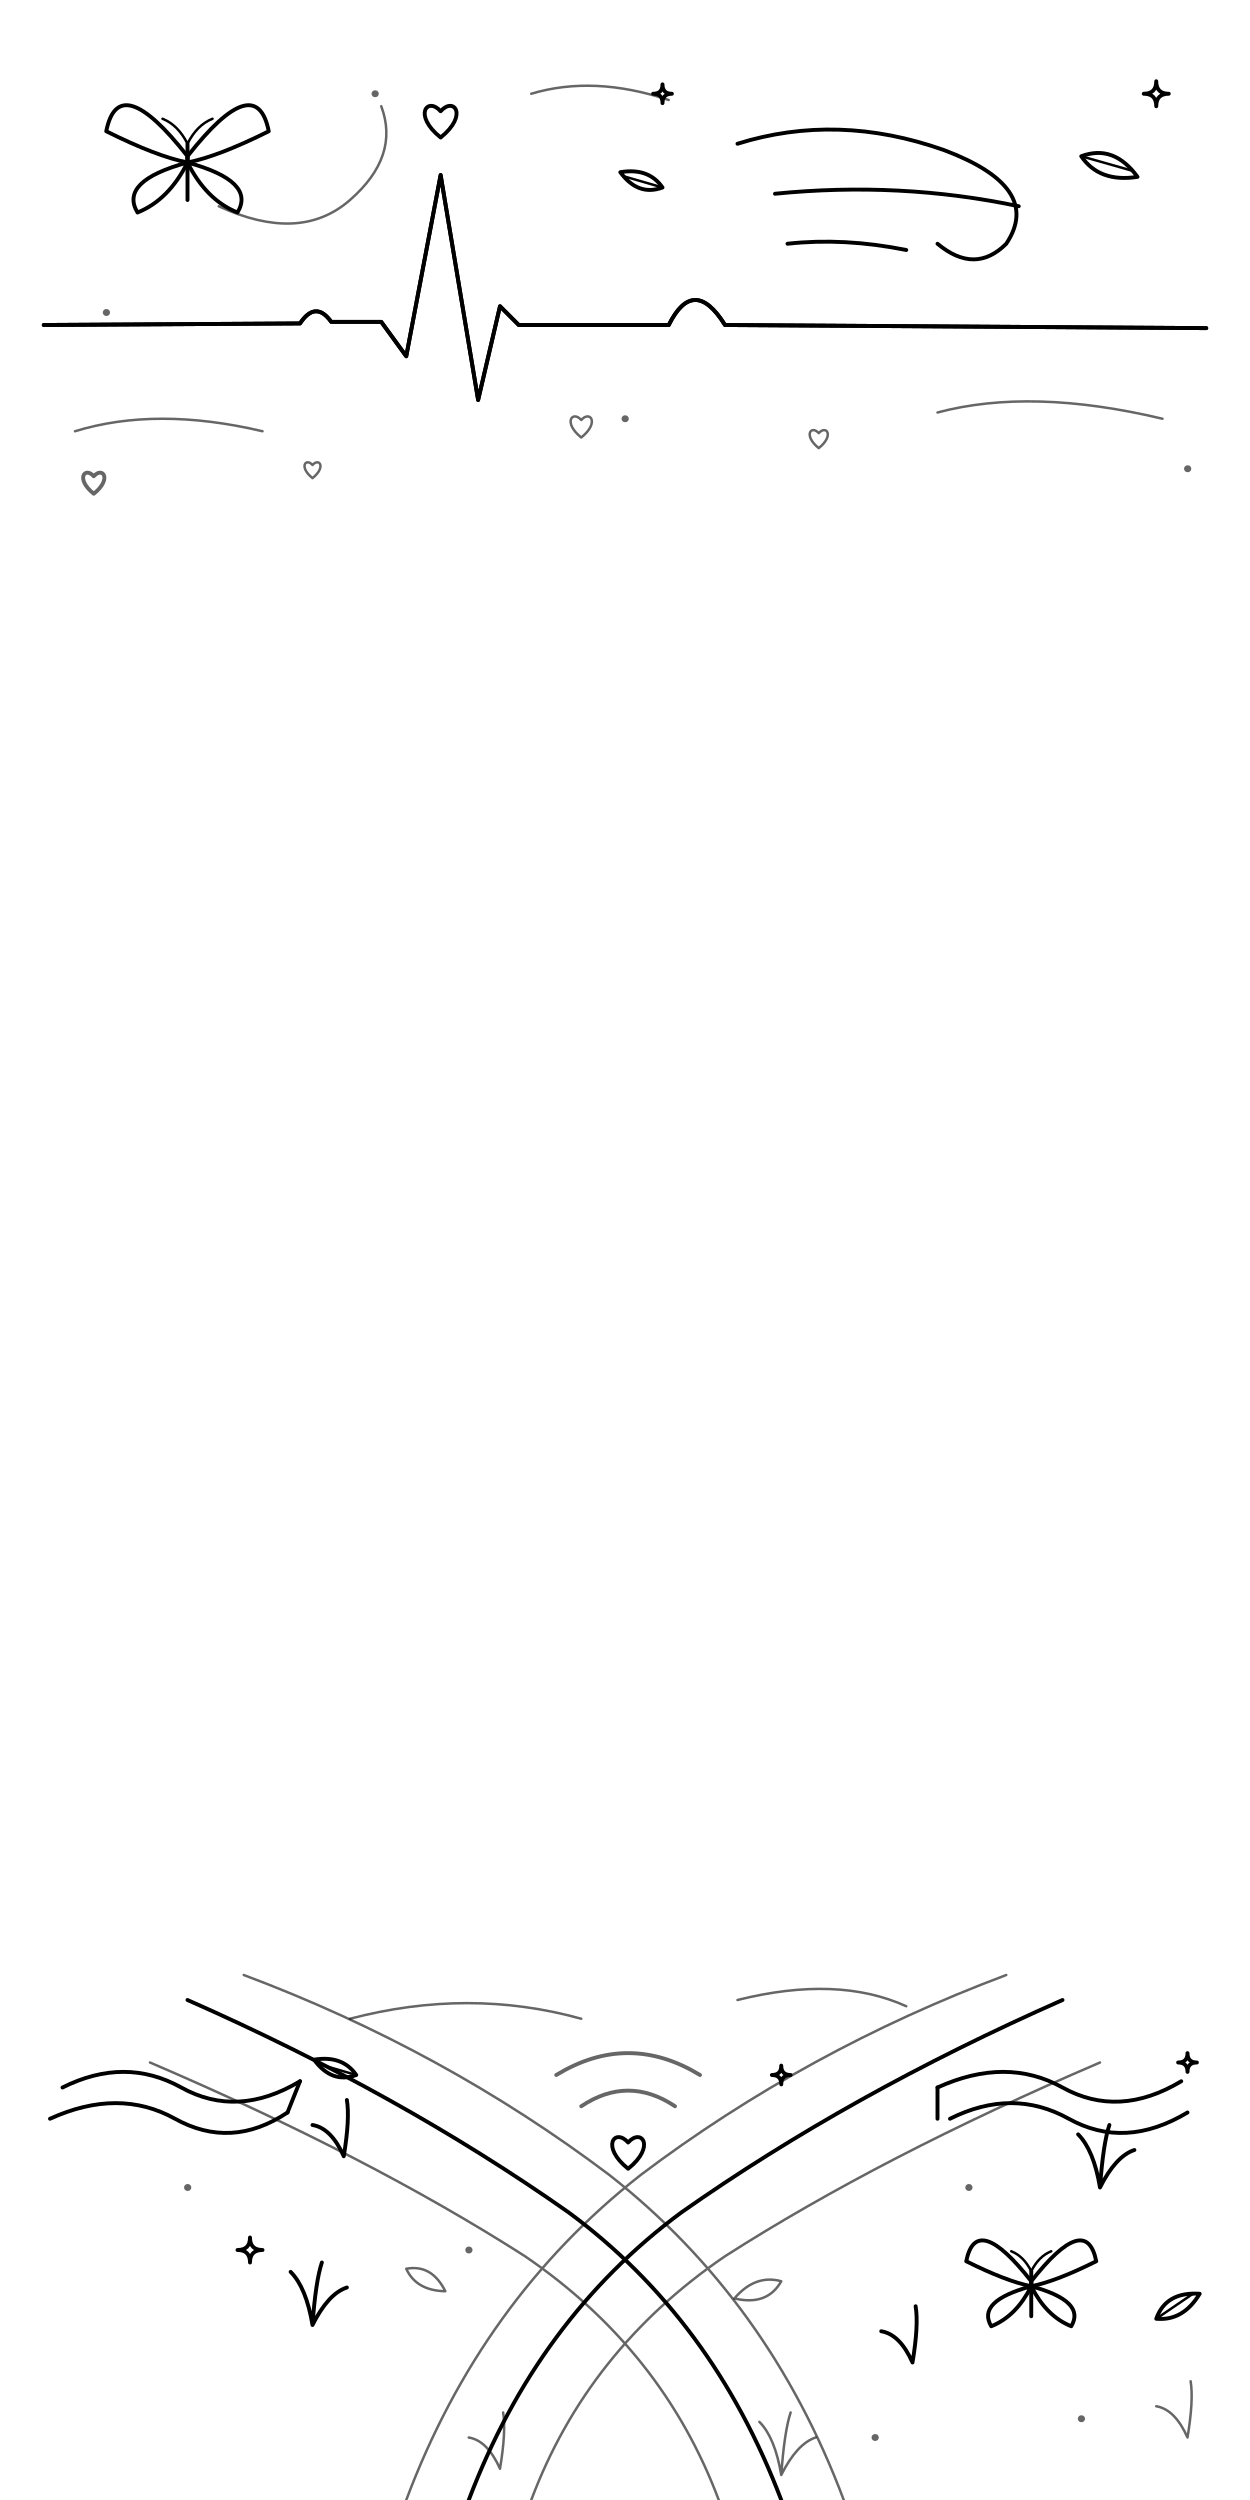
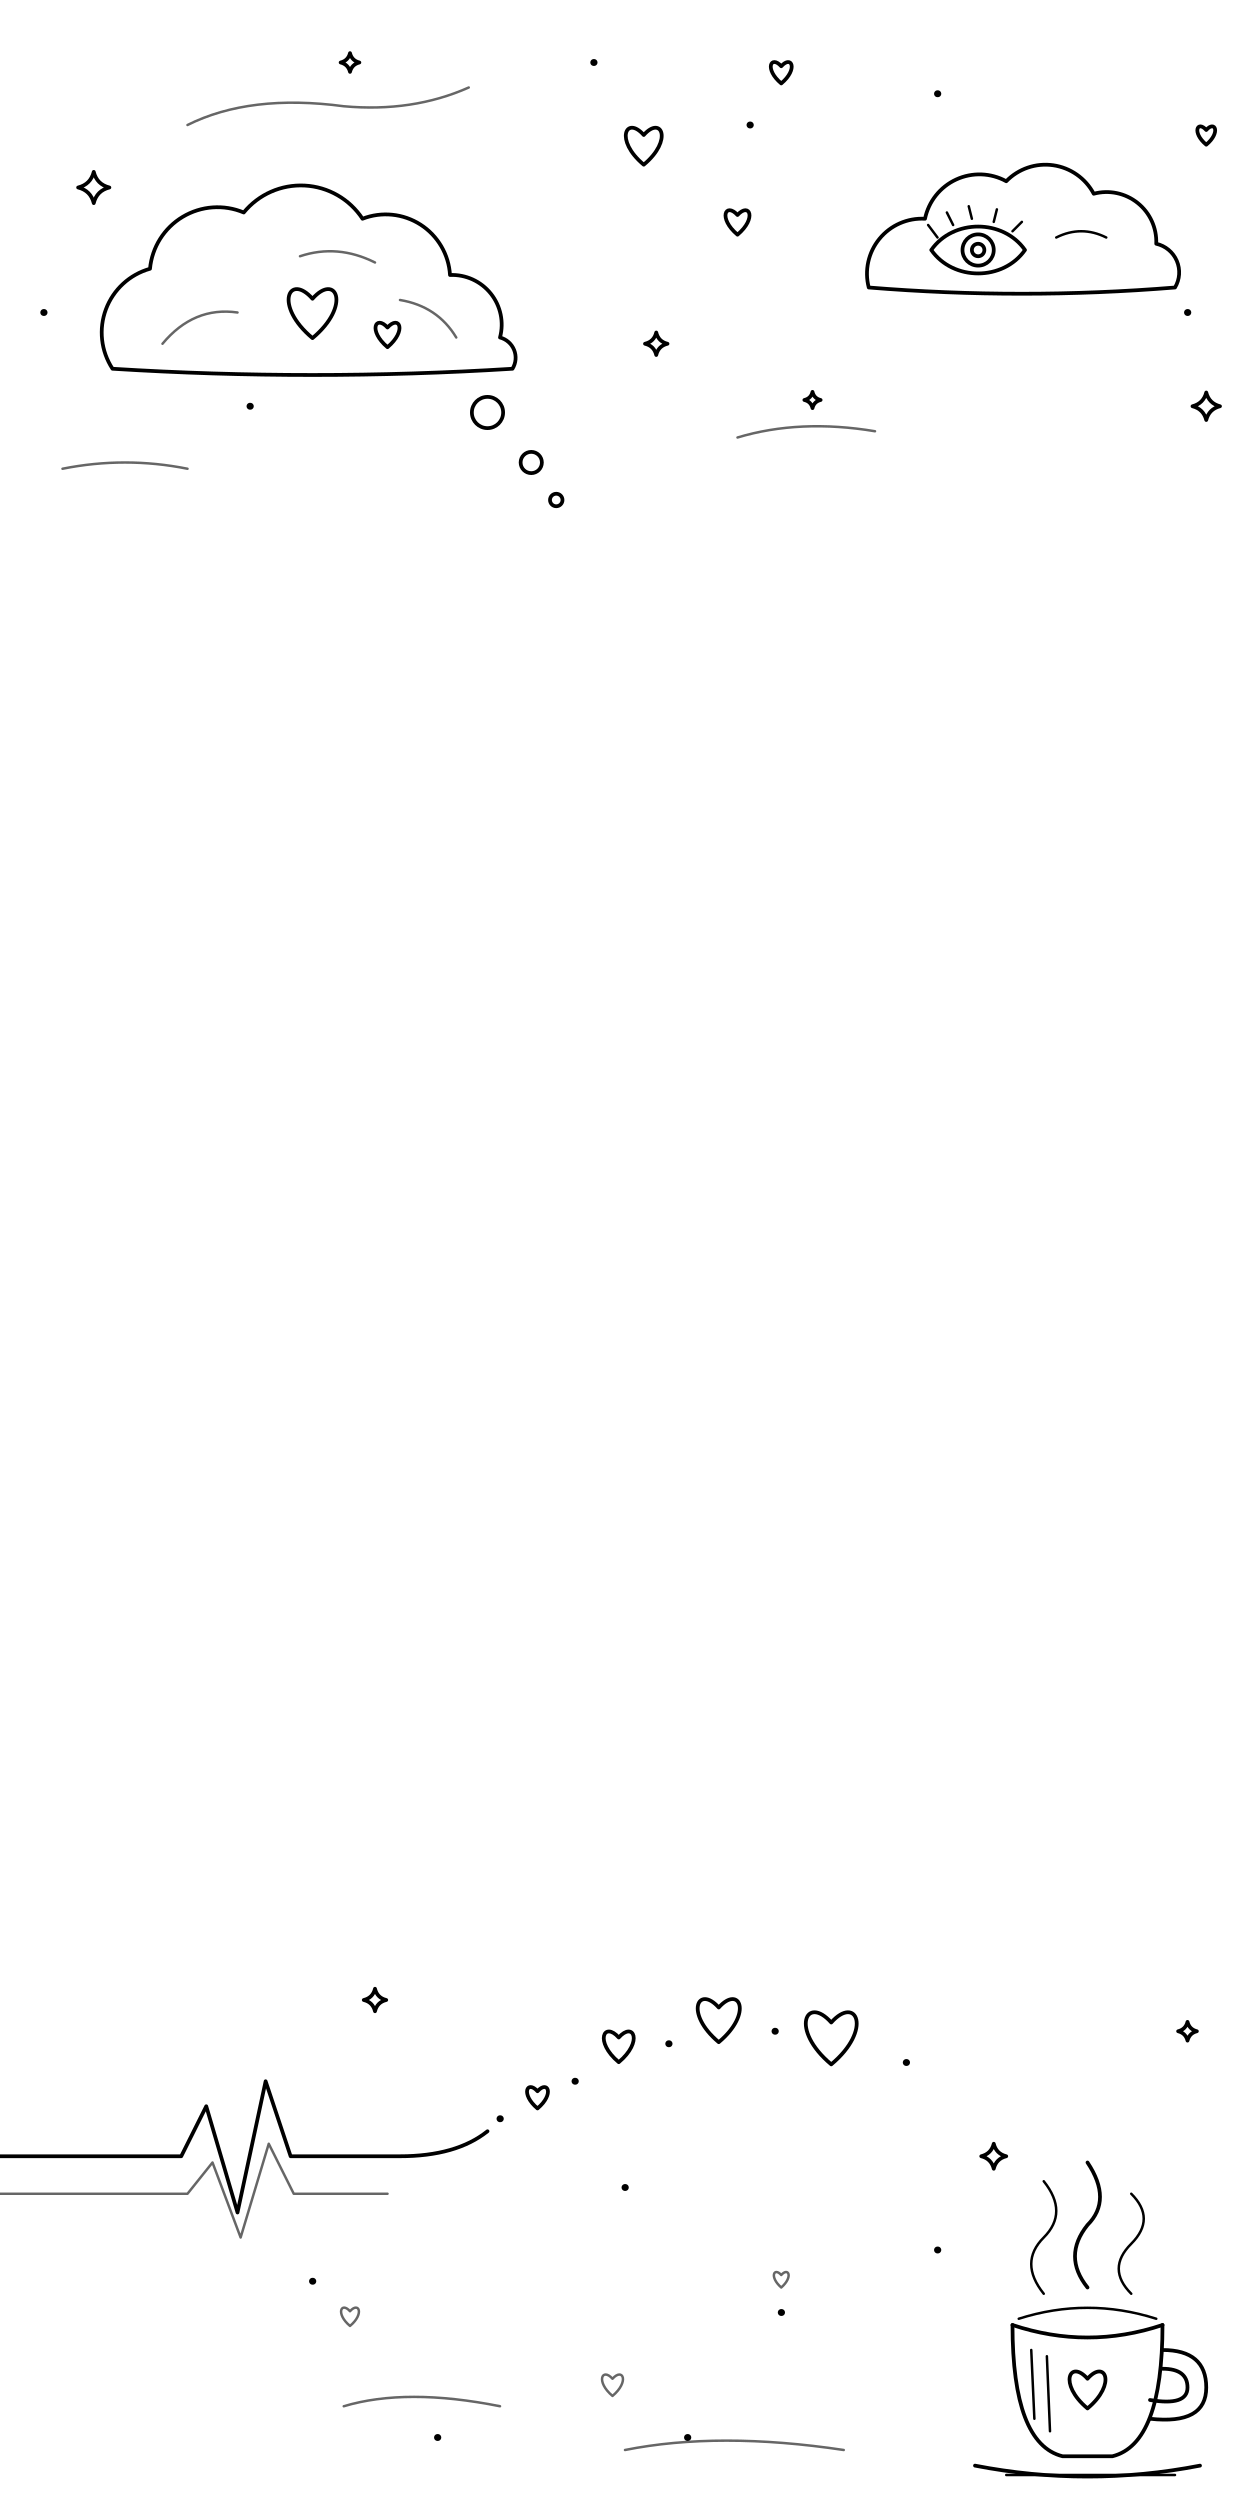
- <svg xmlns="http://www.w3.org/2000/svg" viewBox="0 0 400 800" fill="none" stroke="currentColor" stroke-width="1.25" stroke-linecap="round" stroke-linejoin="round">
+ <svg xmlns="http://www.w3.org/2000/svg" viewBox="0 0 400 800" fill="none" stroke="currentColor" stroke-width="1.2" stroke-linecap="round" stroke-linejoin="round">
  <g data-part="top">
-     <path class="accent" pathLength="1" d="M14 104L96 103.5Q101 96 106 103L122 103L130 114L141 56L153 128L160 98L166 104L214 104Q222 88 232 104L386 105" />
-     <path class="lv-run lv-ecg" d="M14 104L96 103.5Q101 96 106 103L122 103L130 114L141 56L153 128L160 98L166 104L214 104Q222 88 232 104L386 105" />
    <g class="lv-float lv-sm">
-       <path class="accent" pathLength="1" d="M141 44C132 36.8 136.8 30.8 141 35.6C145.2 30.8 150 36.8 141 44Z" />
+       <path pathLength="1" d="M36 118A21.2 21.2 0 0 1 48 86A21.7 21.7 0 0 1 78 68A23.6 23.6 0 0 1 116 70A20.6 20.6 0 0 1 144 88A15.9 15.9 0 0 1 160 108A6.7 6.7 0 0 1 164 118Q100 122 36 118Z" />
+       <path pathLength="1" stroke-width="0.8" opacity="0.6" d="M52 110Q62 98 76 100M96 82Q108 78 120 84M128 96Q140 98 146 108" />
+       <path pathLength="1" class="accent" d="M100 108.2C87.4 97.7 92.5 87.1 100 95.6C107.5 87.1 112.6 97.7 100 108.2" />
+       <path pathLength="1" d="M124 111.1C117.7 105.8 120.2 100.6 124 104.8C127.8 100.6 130.3 105.8 124 111.1" />
+     </g>
+     <g class="lv-drift lv-s">
+       <circle pathLength="1" cx="156" cy="132" r="5" />
+       <circle pathLength="1" cx="170" cy="148" r="3.4" />
+       <circle pathLength="1" cx="178" cy="160" r="2" />
+     </g>
+     <g class="lv-float lv-sm" style="animation-delay:-2s">
+       <path pathLength="1" d="M278 92A17.6 17.6 0 0 1 296 70A17.8 17.8 0 0 1 322 58A17.5 17.5 0 0 1 350 62A15.9 15.9 0 0 1 370 78A9.4 9.4 0 0 1 376 92Q327 96 278 92Z" />
+       <path pathLength="1" d="M298 80C305 70 321 70 328 80C321 90 305 90 298 80" />
+       <circle pathLength="1" class="accent" cx="313" cy="80" r="5" />
+       <circle class="fill-accent" cx="313" cy="80" r="2" />
+       <path pathLength="1" stroke-width="0.8" d="M300 76L297 72M305 72L303 68M311 70L310 66M318 71L319 67M324 74L327 71" />
+       <path pathLength="1" stroke-width="0.8" d="M338 76Q346 72 354 76" />
+     </g>
+     <g stroke-width="0.8" opacity="0.6">
+       <path pathLength="1" d="M60 40Q80 30 110 34Q132 36 150 28" />
+       <path pathLength="1" d="M236 140Q256 134 280 138" />
+       <path pathLength="1" d="M20 150Q40 146 60 150" />
+     </g>
+     <g class="lv-pulse">
+       <path pathLength="1" class="accent" d="M206 52.7C196.5 44.8 200.4 36.8 206 43.2C211.6 36.8 215.5 44.8 206 52.7" />
+       <path pathLength="1" d="M236 75.1C229.7 69.8 232.2 64.6 236 68.8C239.8 64.6 242.3 69.8 236 75.1" />
    </g>
    <g class="lv-float lv-sm">
-       <path pathLength="1" d="M60 50Q38 22 34 42Q50 50 60 52Z" />
-       <path pathLength="1" d="M60 52Q38 58 44 68Q54 64 60 52" />
-       <path pathLength="1" d="M60 50Q82 22 86 42Q70 50 60 52Z" />
-       <path pathLength="1" d="M60 52Q82 58 76 68Q66 64 60 52" />
-       <path pathLength="1" d="M60 46V64" />
-       <path pathLength="1" stroke-width="0.8" d="M60 46Q57 40 52 38M60 46Q63 40 68 38" />
+       <path pathLength="1" d="M250 26.7C244.5 22.1 246.7 17.5 250 21.2C253.3 17.5 255.5 22.1 250 26.7" />
+       <path pathLength="1" class="accent" d="M386 46.3C381.3 42.4 383.2 38.4 386 41.6C388.8 38.4 390.7 42.4 386 46.3" />
    </g>
-     <g class="lv-sway lv-o-tr">
-       <path pathLength="1" d="M236 46Q268 36 302 48Q334 60 322 78Q312 88 300 78" />
-       <path pathLength="1" d="M248 62Q288 58 326 66" />
-       <path pathLength="1" d="M252 78Q270 76 290 80" />
-       <path pathLength="1" d="M346 50Q356.4 46.1 364 56.6Q351.8 58.5 346 50Z" />
-       <path pathLength="1" stroke-width="0.8" d="M346 50L362.2 54.6" />
-       <path pathLength="1" d="M212 60Q204.2 62.9 198.5 55.1Q207.6 53.6 212 60Z" />
-       <path pathLength="1" stroke-width="0.8" d="M212 60L199.9 56.5" />
-     </g>
-     <g stroke-width="0.8" opacity="0.6">
-       <path pathLength="1" d="M70 66Q96 78 112 64Q128 50 122 34" />
-       <path pathLength="1" d="M24 138Q50 130 84 138" />
-       <path pathLength="1" d="M300 132Q330 124 372 134" />
-       <path pathLength="1" d="M170 30Q190 24 214 32" />
-       <path pathLength="1" d="M186 140C180 135.2 183.2 131.2 186 134.4C188.8 131.2 192 135.2 186 140Z" />
-       <path pathLength="1" d="M262 143.4C256.9 139.3 259.6 135.9 262 138.6C264.4 135.9 267.1 139.3 262 143.4Z" />
-       <path pathLength="1" d="M100 153C95.5 149.4 97.9 146.4 100 148.8C102.1 146.4 104.5 149.4 100 153Z" />
-     </g>
-     <g opacity="0.6">
-       <g class="lv-float lv-sm">
-         <path pathLength="1" d="M30 158C24 153.2 27.2 149.2 30 152.4C32.8 149.2 36 153.2 30 158Z" />
-       </g>
-     </g>
-     <g class="lv-sparkle">
-       <path class="accent" pathLength="1" d="M370 26Q370 30 374 30Q370 30 370 34Q370 30 366 30Q370 30 370 26Z" />
-       <path pathLength="1" d="M212 27Q212 30 215 30Q212 30 212 33Q212 30 209 30Q212 30 212 27Z" />
-     </g>
-     <g opacity="0.6">
-       <g class="lv-twinkle">
-         <path pathLength="1" stroke-width="2.2" d="M200 134h.1M34 100h.1M380 150h.1M120 30h.1" />
-       </g>
+     <g class="lv-twinkle">
+       <path pathLength="1" class="accent" d="M30 55Q31 59 35 60Q31 61 30 65Q29 61 25 60Q29 59 30 55" />
+       <path pathLength="1" d="M210 106.4Q210.7 109.3 213.6 110Q210.7 110.7 210 113.6Q209.3 110.7 206.4 110Q209.3 109.3 210 106.4" />
+       <path pathLength="1" class="accent" d="M386 125.6Q386.9 129.1 390.4 130Q386.9 130.9 386 134.4Q385.1 130.9 381.6 130Q385.1 129.1 386 125.6" />
+       <path pathLength="1" d="M112 17Q112.6 19.4 115 20Q112.6 20.6 112 23Q111.4 20.6 109 20Q111.4 19.4 112 17" />
+       <path pathLength="1" d="M260 125.4Q260.5 127.5 262.6 128Q260.5 128.5 260 130.6Q259.5 128.5 257.4 128Q259.5 127.5 260 125.4" />
+       <path pathLength="1" stroke-width="2.2" d="M14 100h.1M190 20h.1M300 30h.1M380 100h.1M240 40h.1M80 130h.1" />
    </g>
  </g>
  <g data-part="bottom">
-     <path pathLength="1" d="M150 800Q172 742 218 708Q272 670 340 640" />
-     <path pathLength="1" d="M250 800Q228 742 182 708Q128 670 60 640" />
+     <path pathLength="1" class="accent" d="M-4 690L38 690L58 690L66 674L76 708L85 666L93 690L128 690Q146 690 156 682" />
    <g stroke-width="0.8" opacity="0.6">
-       <path pathLength="1" d="M170 800Q188 752 232 722Q282 690 352 660" />
-       <path pathLength="1" d="M130 800Q154 736 205 696Q258 656 322 632" />
-       <path pathLength="1" d="M230 800Q212 752 168 722Q118 690 48 660" />
-       <path pathLength="1" d="M270 800Q246 736 195 696Q142 656 78 632" />
+       <path pathLength="1" d="M-4 702L40 702L60 702L68 692L77 716L86 686L94 702L124 702" />
    </g>
-     <g class="lv-float lv-sm">
-       <path class="accent" pathLength="1" d="M201 694C192 686.8 196.8 680.8 201 685.6C205.2 680.8 210 686.8 201 694Z" />
+     <g class="lv-float lv-sm" style="animation-delay:-0s">
+       <path pathLength="1" class="accent" d="M172 674.7C166.5 670.1 168.7 665.5 172 669.2C175.3 665.5 177.5 670.1 172 674.7" />
    </g>
-     <g opacity="0.6">
-       <g class="lv-ripple">
-         <path pathLength="1" d="M186 674Q201 664 216 674" />
-         <path pathLength="1" d="M178 664Q201 650 224 664" />
-       </g>
+     <g class="lv-float lv-sm" style="animation-delay:-1.3s">
+       <path pathLength="1" d="M198 659.9C190.1 653.3 193.3 646.7 198 652C202.7 646.7 205.9 653.3 198 659.9" />
    </g>
-     <g class="lv-sway lv-o-tl">
-       <path pathLength="1" d="M300 668Q322 658 340 668Q358 678 378 666" />
-       <path pathLength="1" d="M304 678Q324 668 342 678Q360 688 380 676" />
-       <path pathLength="1" d="M300 668V678" />
+     <g class="lv-float lv-sm" style="animation-delay:-2.6s">
+       <path pathLength="1" class="accent" d="M230 653.5C218.9 644.2 223.4 635 230 642.4C236.6 635 241.1 644.2 230 653.5" />
    </g>
-     <g class="lv-sway lv-o-tr">
-       <path pathLength="1" d="M96 666Q76 678 58 668Q40 658 20 668" />
-       <path pathLength="1" d="M92 676Q74 688 56 678Q38 668 16 678" />
-       <path pathLength="1" d="M96 666L92 676" />
+     <g class="lv-float lv-sm" style="animation-delay:-3.9s">
+       <path pathLength="1" d="M266 660.6C252.6 649.4 258 638.2 266 647.2C274 638.2 279.4 649.4 266 660.6" />
    </g>
-     <g class="lv-float lv-sm">
-       <path class="accent" pathLength="1" d="M330 730Q312.4 707.6 309.2 723.6Q322 730 330 731.6Z" />
-       <path class="accent" pathLength="1" d="M330 731.6Q312.4 736.4 317.2 744.4Q325.2 741.2 330 731.6" />
-       <path class="accent" pathLength="1" d="M330 730Q347.6 707.6 350.8 723.6Q338 730 330 731.6Z" />
-       <path class="accent" pathLength="1" d="M330 731.6Q347.6 736.4 342.8 744.4Q334.8 741.2 330 731.6" />
-       <path pathLength="1" d="M330 726.8V741.2" />
-       <path pathLength="1" stroke-width="0.8" d="M330 726.8Q327.6 722 323.6 720.4M330 726.8Q332.4 722 336.4 720.4" />
+     <path pathLength="1" stroke-width="2.2" d="M160 678h.1M184 666h.1M214 654h.1M248 650h.1M290 660h.1" />
+     <path pathLength="1" d="M324 744Q324 782 340 786L356 786Q372 782 372 744" />
+     <path pathLength="1" d="M324 744Q348 752 372 744" />
+     <path pathLength="1" stroke-width="0.8" d="M326 742Q348 735 370 742" />
+     <path pathLength="1" d="M372 752Q386 752 386 764Q386 776 368 774M372 758Q380 758 380 764Q380 770 368 768" />
+     <path pathLength="1" stroke-width="0.8" d="M330 752L331 774M335 754L336 778" />
+     <path pathLength="1" class="accent" d="M348 770.7C338.5 762.8 342.4 754.8 348 761.2C353.6 754.8 357.5 762.8 348 770.7" />
+     <path pathLength="1" d="M312 789Q348 796 384 789" />
+     <path pathLength="1" stroke-width="0.8" d="M322 792L376 792" />
+     <g class="lv-float">
+       <path pathLength="1" stroke-width="0.8" d="M334 734Q326 724 334 716Q342 708 334 698" />
    </g>
-     <path pathLength="1" d="M100 744Q98 732 93 727M100 744Q101 730 103 724M100 744Q105 734 111 732" />
-     <path pathLength="1" d="M292 756Q288 747 282 746M292 756Q294 744 293 738" />
-     <path class="accent" pathLength="1" d="M352 700Q350 688 345 683M352 700Q353 686 355 680M352 700Q357 690 363 688" />
-     <path pathLength="1" d="M110 690Q106 681 100 680M110 690Q112 678 111 672" />
+     <g class="lv-drift">
+       <path pathLength="1" d="M348 732Q340 722 348 712Q356 704 348 692" />
+     </g>
+     <g class="lv-float">
+       <path pathLength="1" stroke-width="0.8" d="M362 734Q354 726 362 718Q370 710 362 702" />
+     </g>
+     <g class="lv-twinkle">
+       <path pathLength="1" class="accent" d="M318 686Q318.8 689.2 322 690Q318.8 690.8 318 694Q317.2 690.8 314 690Q317.2 689.2 318 686" />
+       <path pathLength="1" d="M120 636.4Q120.7 639.3 123.6 640Q120.7 640.7 120 643.6Q119.3 640.7 116.4 640Q119.3 639.3 120 636.4" />
+       <path pathLength="1" d="M380 647Q380.6 649.4 383 650Q380.6 650.6 380 653Q379.4 650.6 377 650Q379.4 649.4 380 647" />
+       <path pathLength="1" stroke-width="2.2" d="M100 730h.1M200 700h.1M300 720h.1M250 740h.1M140 780h.1M220 780h.1" />
+     </g>
    <g stroke-width="0.8" opacity="0.6">
-       <path pathLength="1" d="M112 646Q150 636 186 646" />
-       <path pathLength="1" d="M236 640Q268 632 290 642" />
-       <path pathLength="1" d="M250 730Q245.5 738 235 735.5Q241.7 727.7 250 730Z" />
-       <path pathLength="1" d="M130 726Q138.2 724.5 142.5 733.2Q133.2 733 130 726Z" />
-       <path pathLength="1" d="M380 780Q376 771 370 770M380 780Q382 768 381 762" />
-       <path pathLength="1" d="M250 792Q248 780 243 775M250 792Q251 778 253 772M250 792Q255 782 261 780" />
-       <path pathLength="1" d="M160 790Q156 781 150 780M160 790Q162 778 161 772" />
-     </g>
-     <g>
-       <g class="lv-drift">
-         <path pathLength="1" d="M370 742Q373.1 733.3 383.9 734Q378.6 742.8 370 742Z" />
-         <path pathLength="1" stroke-width="0.8" d="M370 742L381.6 734.1" />
-         <path pathLength="1" d="M114 664Q106.2 666.9 100.5 659.1Q109.6 657.6 114 664Z" />
-         <path pathLength="1" stroke-width="0.8" d="M114 664L101.9 660.5" />
-       </g>
-     </g>
-     <g class="lv-sparkle">
-       <path class="accent" pathLength="1" d="M80 716Q80 720 84 720Q80 720 80 724Q80 720 76 720Q80 720 80 716Z" />
-       <path pathLength="1" d="M250 661Q250 664 253 664Q250 664 250 667Q250 664 247 664Q250 664 250 661Z" />
-       <path pathLength="1" d="M380 657Q380 660 383 660Q380 660 380 663Q380 660 377 660Q380 660 380 657Z" />
-     </g>
-     <g opacity="0.6">
-       <g class="lv-twinkle">
-         <path pathLength="1" stroke-width="2.2" d="M150 720h.1M310 700h.1M280 780h.1M60 700h.1M346 774h.1" />
-       </g>
+       <path pathLength="1" d="M110 770Q130 764 160 770M200 784Q230 778 270 784" />
+       <path pathLength="1" d="M112 744.3C107.3 740.4 109.2 736.4 112 739.6C114.8 736.4 116.7 740.4 112 744.3" />
+       <path pathLength="1" d="M196 766.7C190.5 762.1 192.7 757.5 196 761.2C199.3 757.5 201.5 762.1 196 766.7" />
+       <path pathLength="1" d="M250 732C246.1 728.6 247.7 725.4 250 728C252.3 725.4 253.9 728.6 250 732" />
    </g>
  </g>
</svg>
